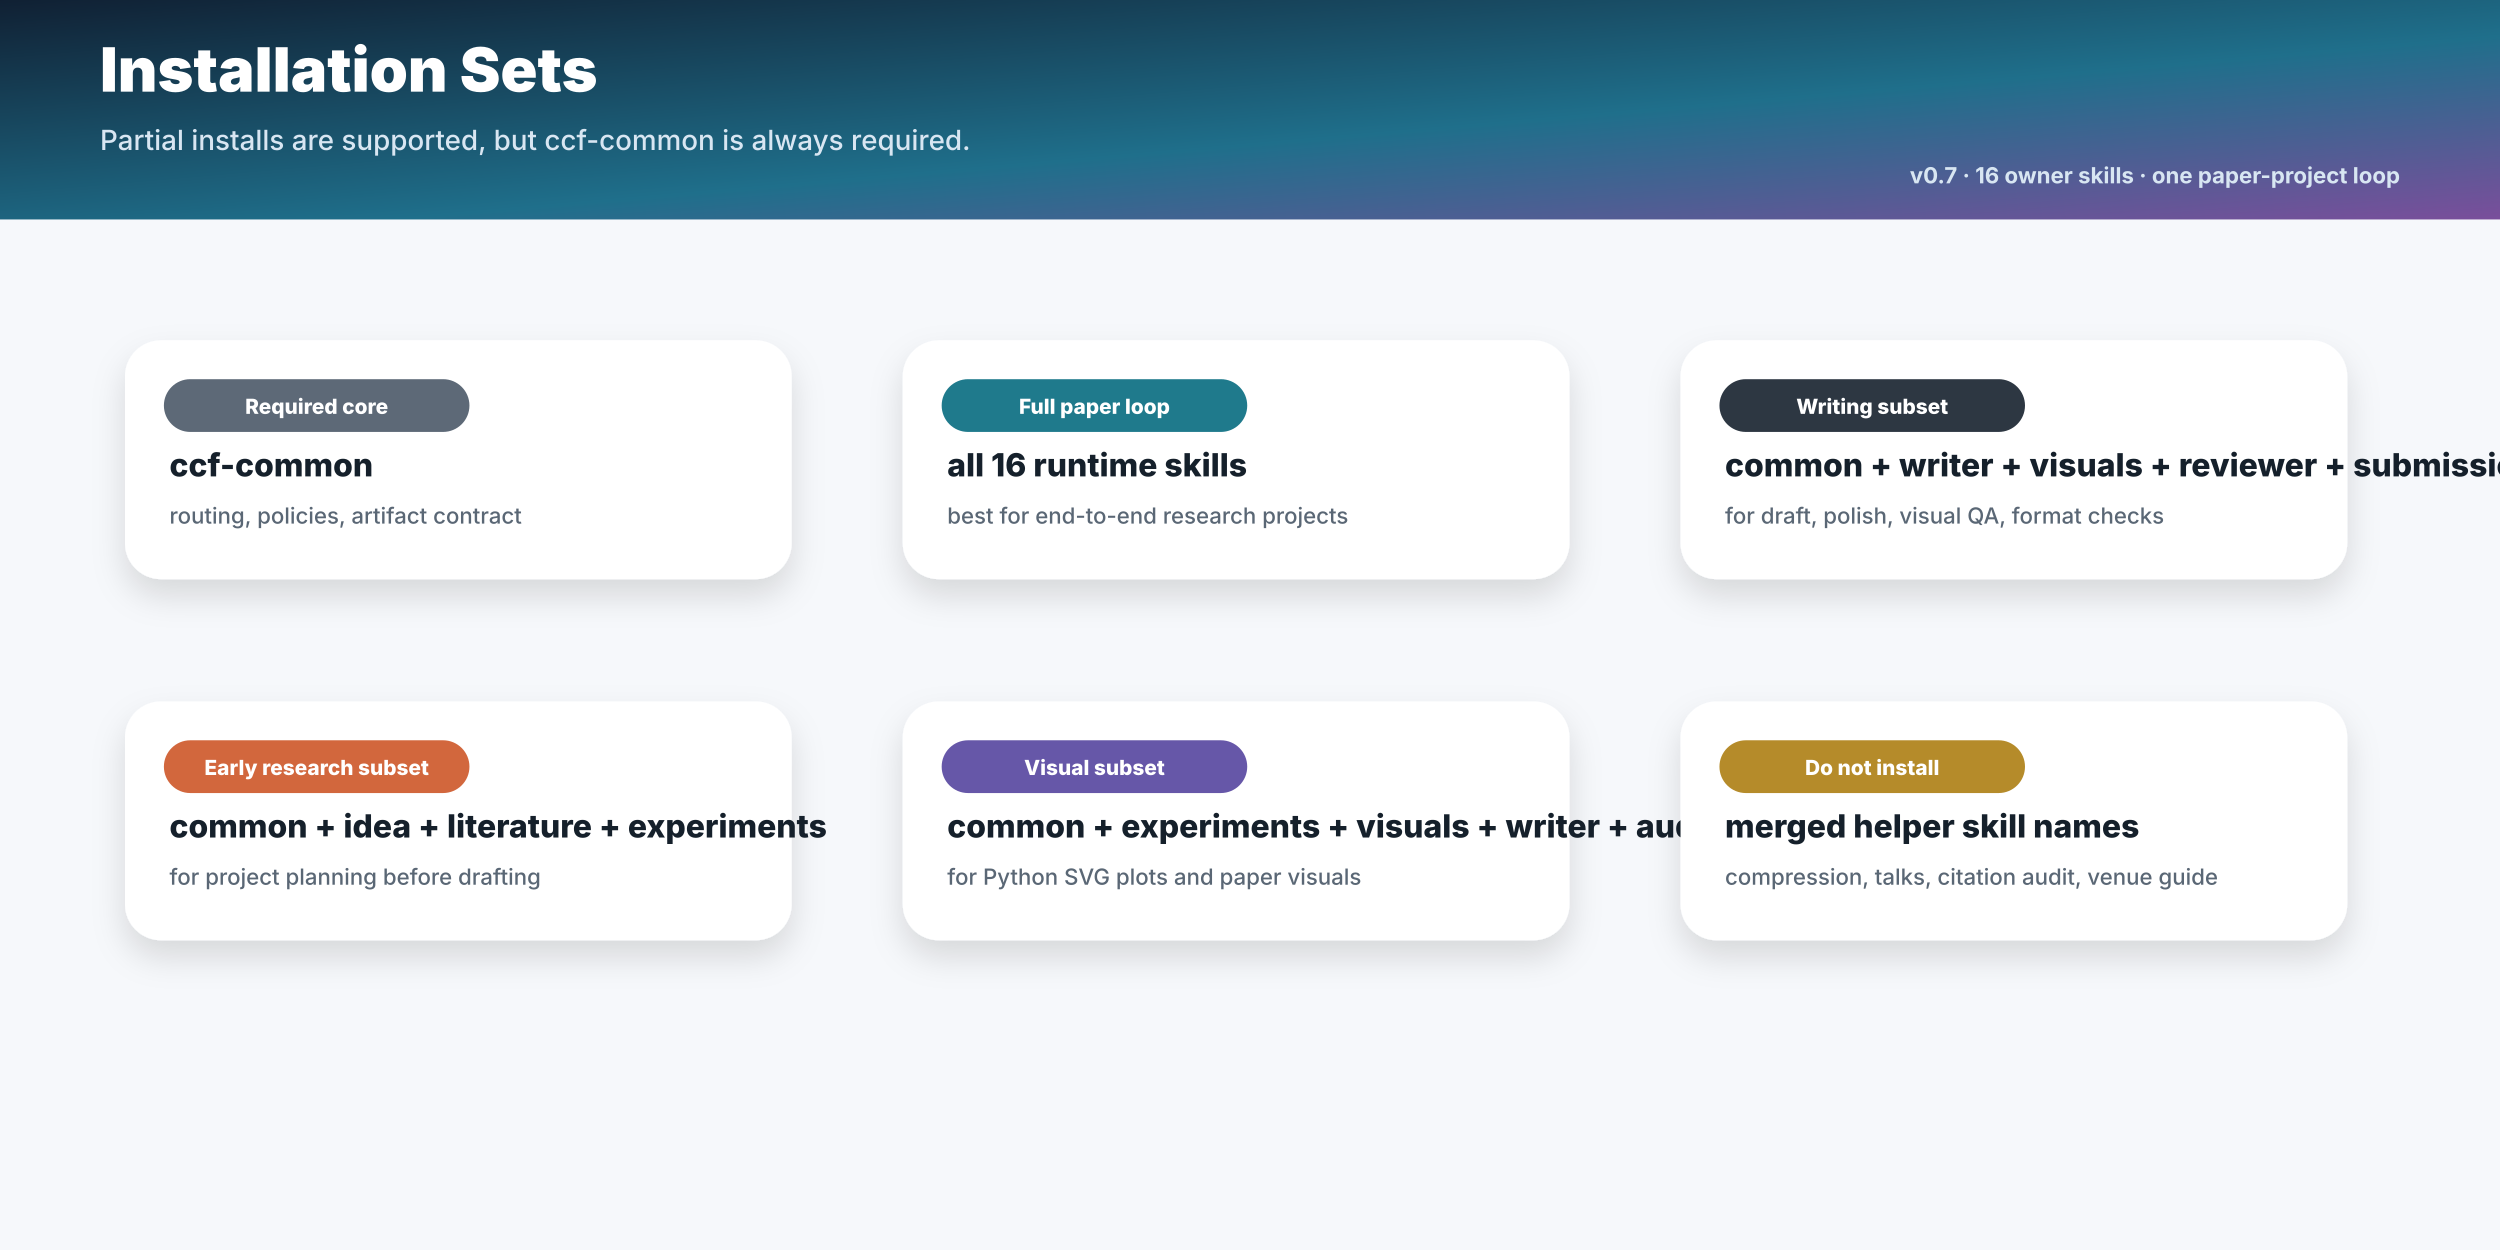
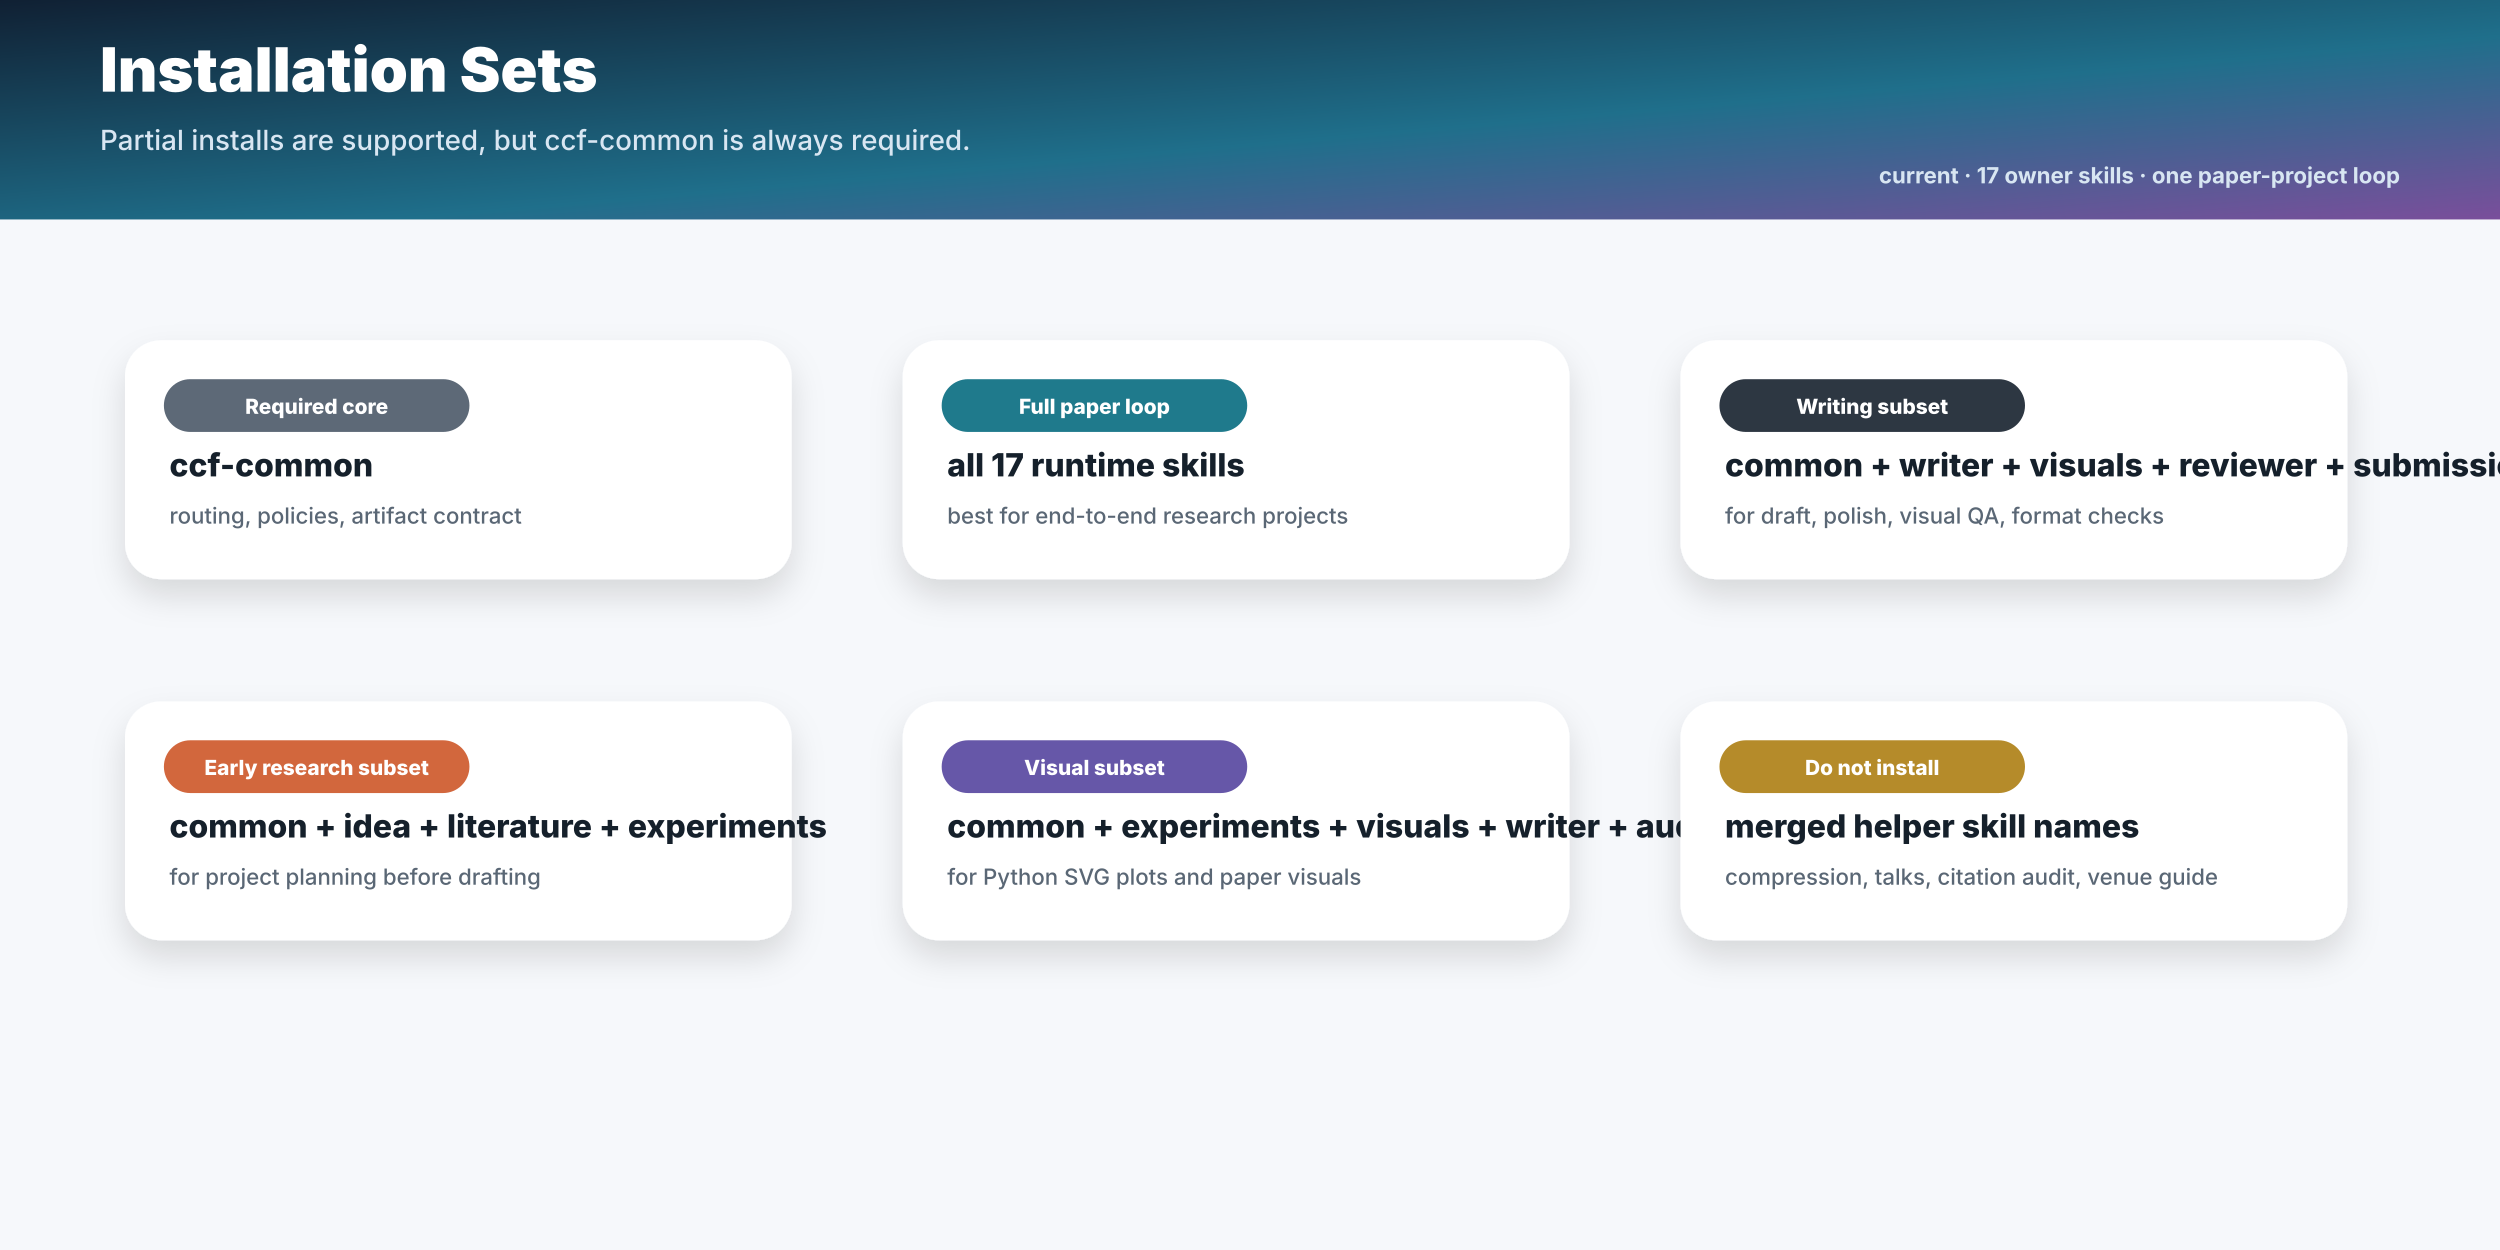
<svg xmlns="http://www.w3.org/2000/svg" width="1800" height="900" viewBox="0 0 1800 900">
  <defs>
    <linearGradient id="header" x1="0" y1="0" x2="1" y2="1">
      <stop offset="0" stop-color="#102033" />
      <stop offset="0.58" stop-color="#1F6F8B" />
      <stop offset="1" stop-color="#7A4E9B" />
    </linearGradient>
    <filter id="shadow" x="-20%" y="-20%" width="140%" height="160%">
      <feDropShadow dx="0" dy="12" stdDeviation="12" flood-color="#0B1826" flood-opacity="0.13" />
    </filter>
    <marker id="arrow" markerWidth="13" markerHeight="13" refX="11" refY="6.5" orient="auto">
      <path d="M2,2 L11,6.5 L2,11 Z" fill="#7B8794" />
    </marker>
  </defs>
  <style>text{font-family:Inter, Segoe UI, Arial, sans-serif;dominant-baseline:auto} .mono{font-family:Consolas,Menlo,monospace}</style>
  <rect x="0" y="0" width="1800" height="900" rx="0" fill="#F6F8FB" stroke="none" stroke-width="2" />
  <rect x="0" y="0" width="1800" height="158" rx="0" fill="url(#header)" stroke="none" stroke-width="2" />
  <text x="72" y="66" font-size="44" font-weight="850" fill="#FFFFFF" text-anchor="start">Installation Sets</text>
  <text x="72" y="108" font-size="20" font-weight="500" fill="#D8E6F2" text-anchor="start">Partial installs are supported, but ccf-common is always required.</text>
-   <text x="1728" y="132" font-size="16" font-weight="650" fill="#D8E6F2" text-anchor="end">v0.7 · 16 owner skills · one paper-project loop</text>
+   <text x="1728" y="132" font-size="16" font-weight="650" fill="#D8E6F2" text-anchor="end">current · 17 owner skills · one paper-project loop</text>
  <rect x="90" y="245" width="480" height="172" rx="26" fill="#FFFFFF" stroke="none" stroke-width="2" filter="url(#shadow)" />
  <rect x="118" y="273" width="220" height="38" rx="19" fill="#5D6977" stroke="none" stroke-width="2" />
  <text x="228" y="298" font-size="15" font-weight="760" fill="#FFFFFF" text-anchor="middle">Required core</text>
  <text x="122" y="343" font-size="23" font-weight="820" fill="#15202B" text-anchor="start">ccf-common</text>
  <text x="122" y="377" font-size="16" font-weight="520" fill="#5A6775" text-anchor="start">routing, policies, artifact contract</text>
  <rect x="650" y="245" width="480" height="172" rx="26" fill="#FFFFFF" stroke="none" stroke-width="2" filter="url(#shadow)" />
  <rect x="678" y="273" width="220" height="38" rx="19" fill="#1F7A8C" stroke="none" stroke-width="2" />
  <text x="788" y="298" font-size="15" font-weight="760" fill="#FFFFFF" text-anchor="middle">Full paper loop</text>
-   <text x="682" y="343" font-size="23" font-weight="820" fill="#15202B" text-anchor="start">all 16 runtime skills</text>
+   <text x="682" y="343" font-size="23" font-weight="820" fill="#15202B" text-anchor="start">all 17 runtime skills</text>
  <text x="682" y="377" font-size="16" font-weight="520" fill="#5A6775" text-anchor="start">best for end-to-end research projects</text>
  <rect x="1210" y="245" width="480" height="172" rx="26" fill="#FFFFFF" stroke="none" stroke-width="2" filter="url(#shadow)" />
  <rect x="1238" y="273" width="220" height="38" rx="19" fill="#2D3742" stroke="none" stroke-width="2" />
  <text x="1348" y="298" font-size="15" font-weight="760" fill="#FFFFFF" text-anchor="middle">Writing subset</text>
  <text x="1242" y="343" font-size="23" font-weight="820" fill="#15202B" text-anchor="start">common + writer + visuals + reviewer + submission</text>
  <text x="1242" y="377" font-size="16" font-weight="520" fill="#5A6775" text-anchor="start">for draft, polish, visual QA, format checks</text>
  <rect x="90" y="505" width="480" height="172" rx="26" fill="#FFFFFF" stroke="none" stroke-width="2" filter="url(#shadow)" />
  <rect x="118" y="533" width="220" height="38" rx="19" fill="#D2673D" stroke="none" stroke-width="2" />
  <text x="228" y="558" font-size="15" font-weight="760" fill="#FFFFFF" text-anchor="middle">Early research subset</text>
  <text x="122" y="603" font-size="23" font-weight="820" fill="#15202B" text-anchor="start">common + idea + literature + experiments</text>
  <text x="122" y="637" font-size="16" font-weight="520" fill="#5A6775" text-anchor="start">for project planning before drafting</text>
  <rect x="650" y="505" width="480" height="172" rx="26" fill="#FFFFFF" stroke="none" stroke-width="2" filter="url(#shadow)" />
  <rect x="678" y="533" width="220" height="38" rx="19" fill="#6657A8" stroke="none" stroke-width="2" />
  <text x="788" y="558" font-size="15" font-weight="760" fill="#FFFFFF" text-anchor="middle">Visual subset</text>
  <text x="682" y="603" font-size="23" font-weight="820" fill="#15202B" text-anchor="start">common + experiments + visuals + writer + audit</text>
  <text x="682" y="637" font-size="16" font-weight="520" fill="#5A6775" text-anchor="start">for Python SVG plots and paper visuals</text>
  <rect x="1210" y="505" width="480" height="172" rx="26" fill="#FFFFFF" stroke="none" stroke-width="2" filter="url(#shadow)" />
  <rect x="1238" y="533" width="220" height="38" rx="19" fill="#B58B2A" stroke="none" stroke-width="2" />
  <text x="1348" y="558" font-size="15" font-weight="760" fill="#FFFFFF" text-anchor="middle">Do not install</text>
  <text x="1242" y="603" font-size="23" font-weight="820" fill="#15202B" text-anchor="start">merged helper skill names</text>
  <text x="1242" y="637" font-size="16" font-weight="520" fill="#5A6775" text-anchor="start">compression, talks, citation audit, venue guide</text>
</svg>
